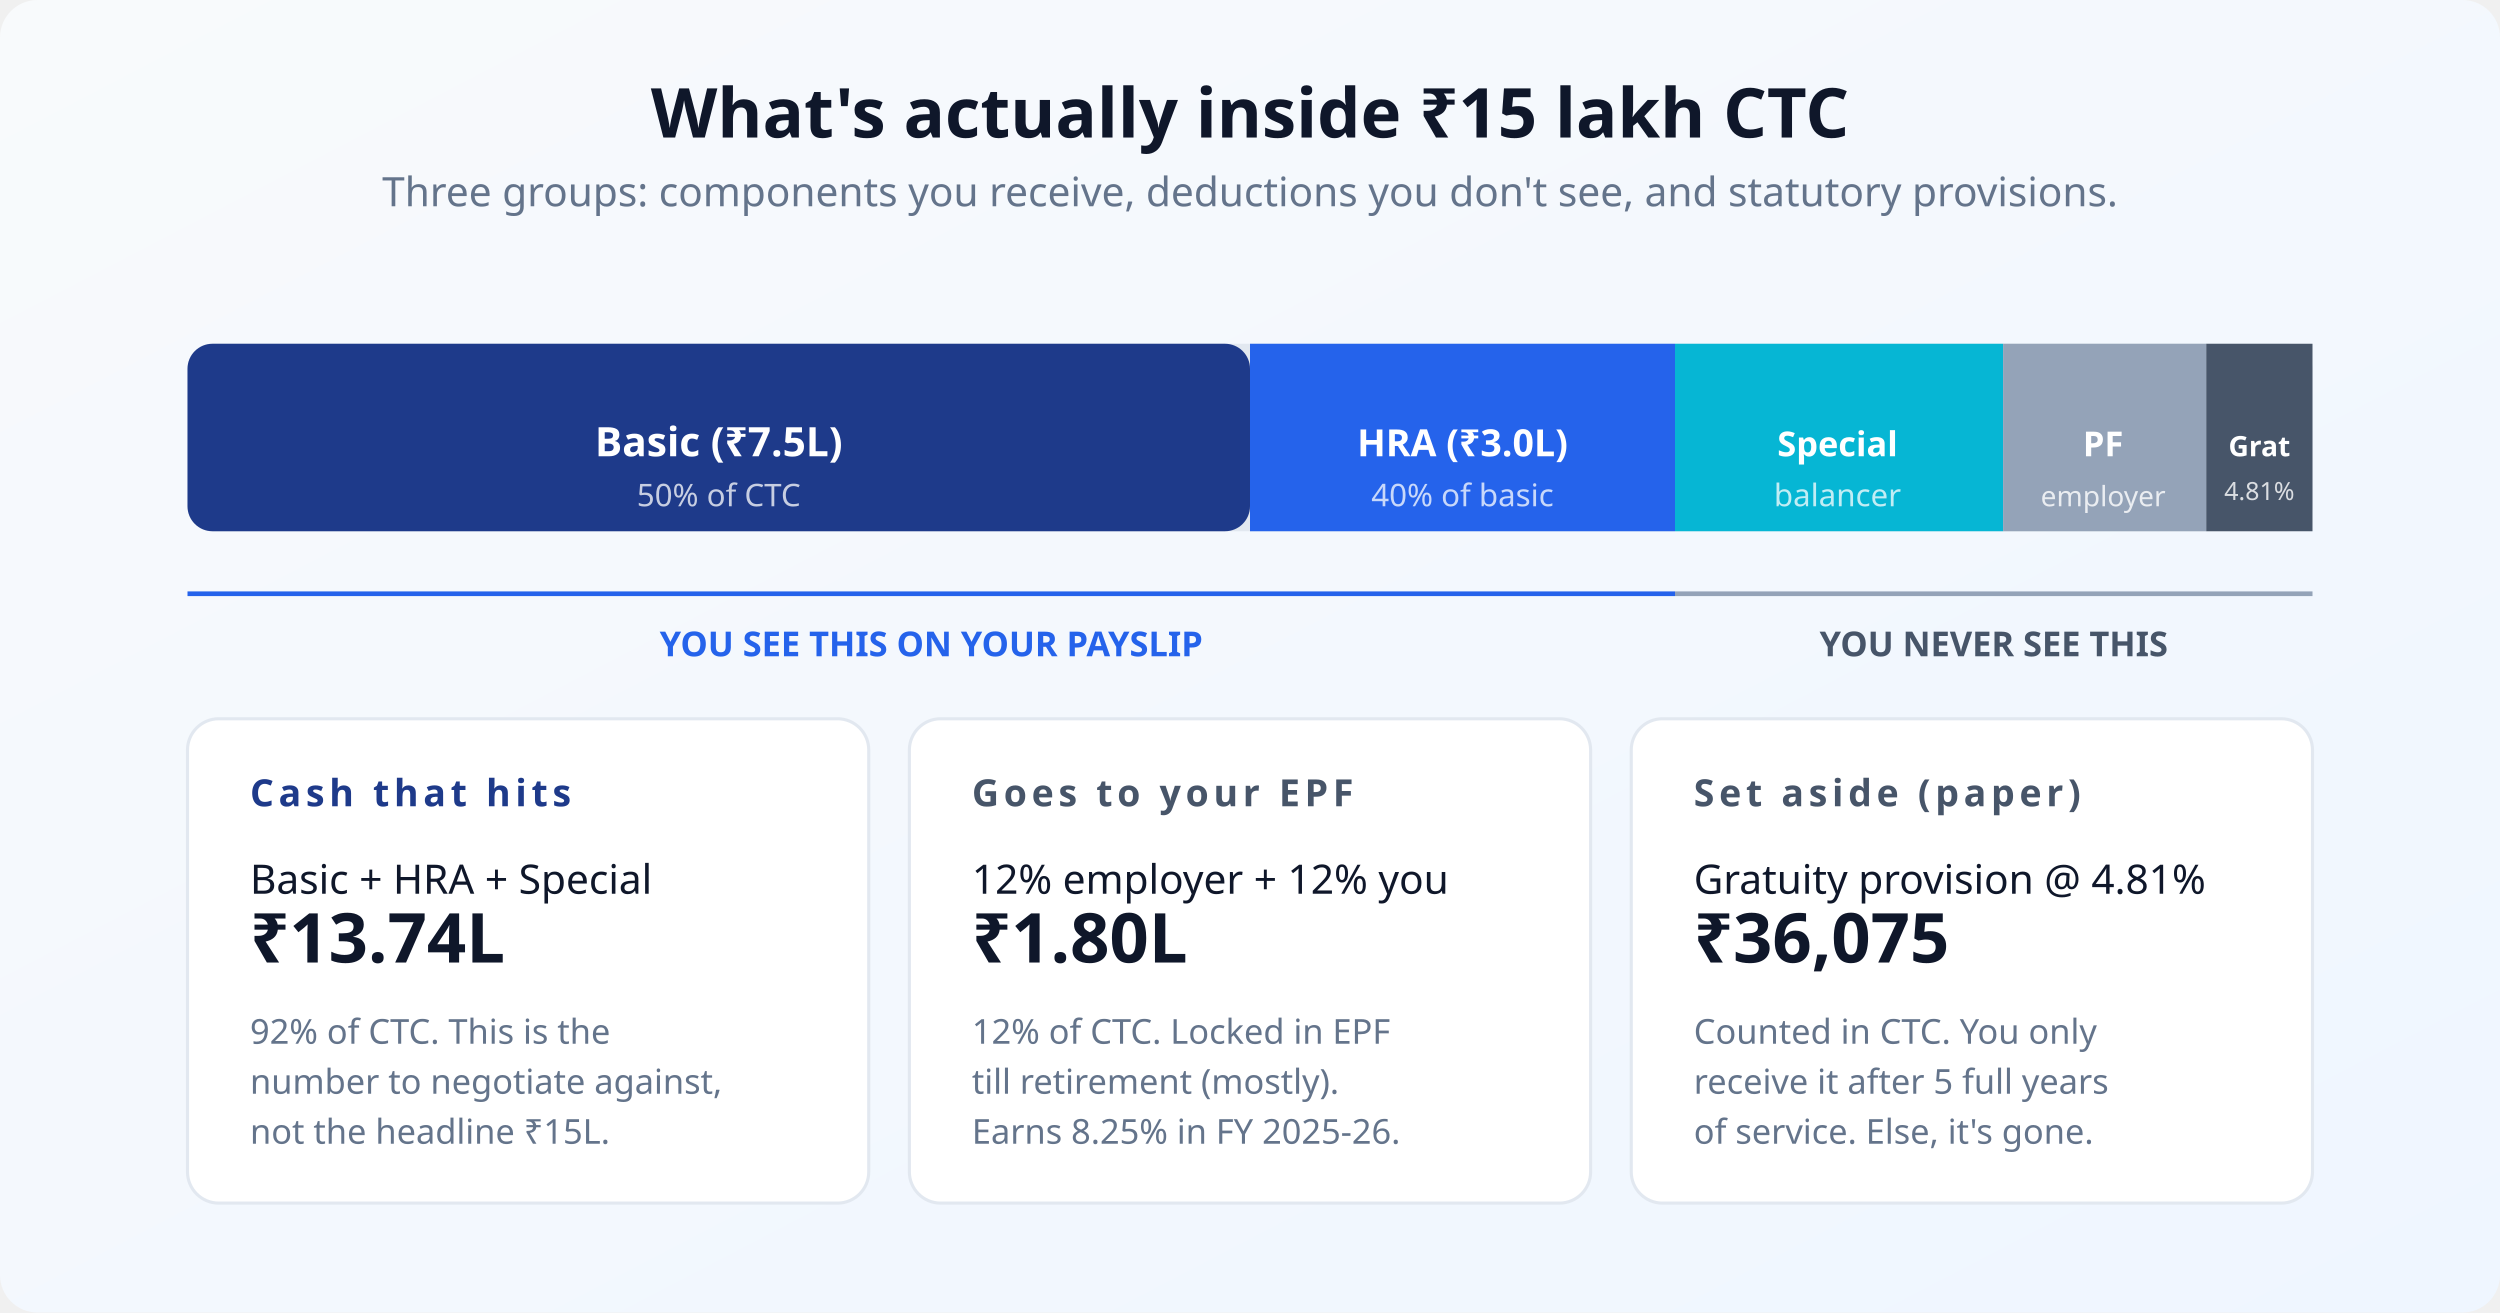
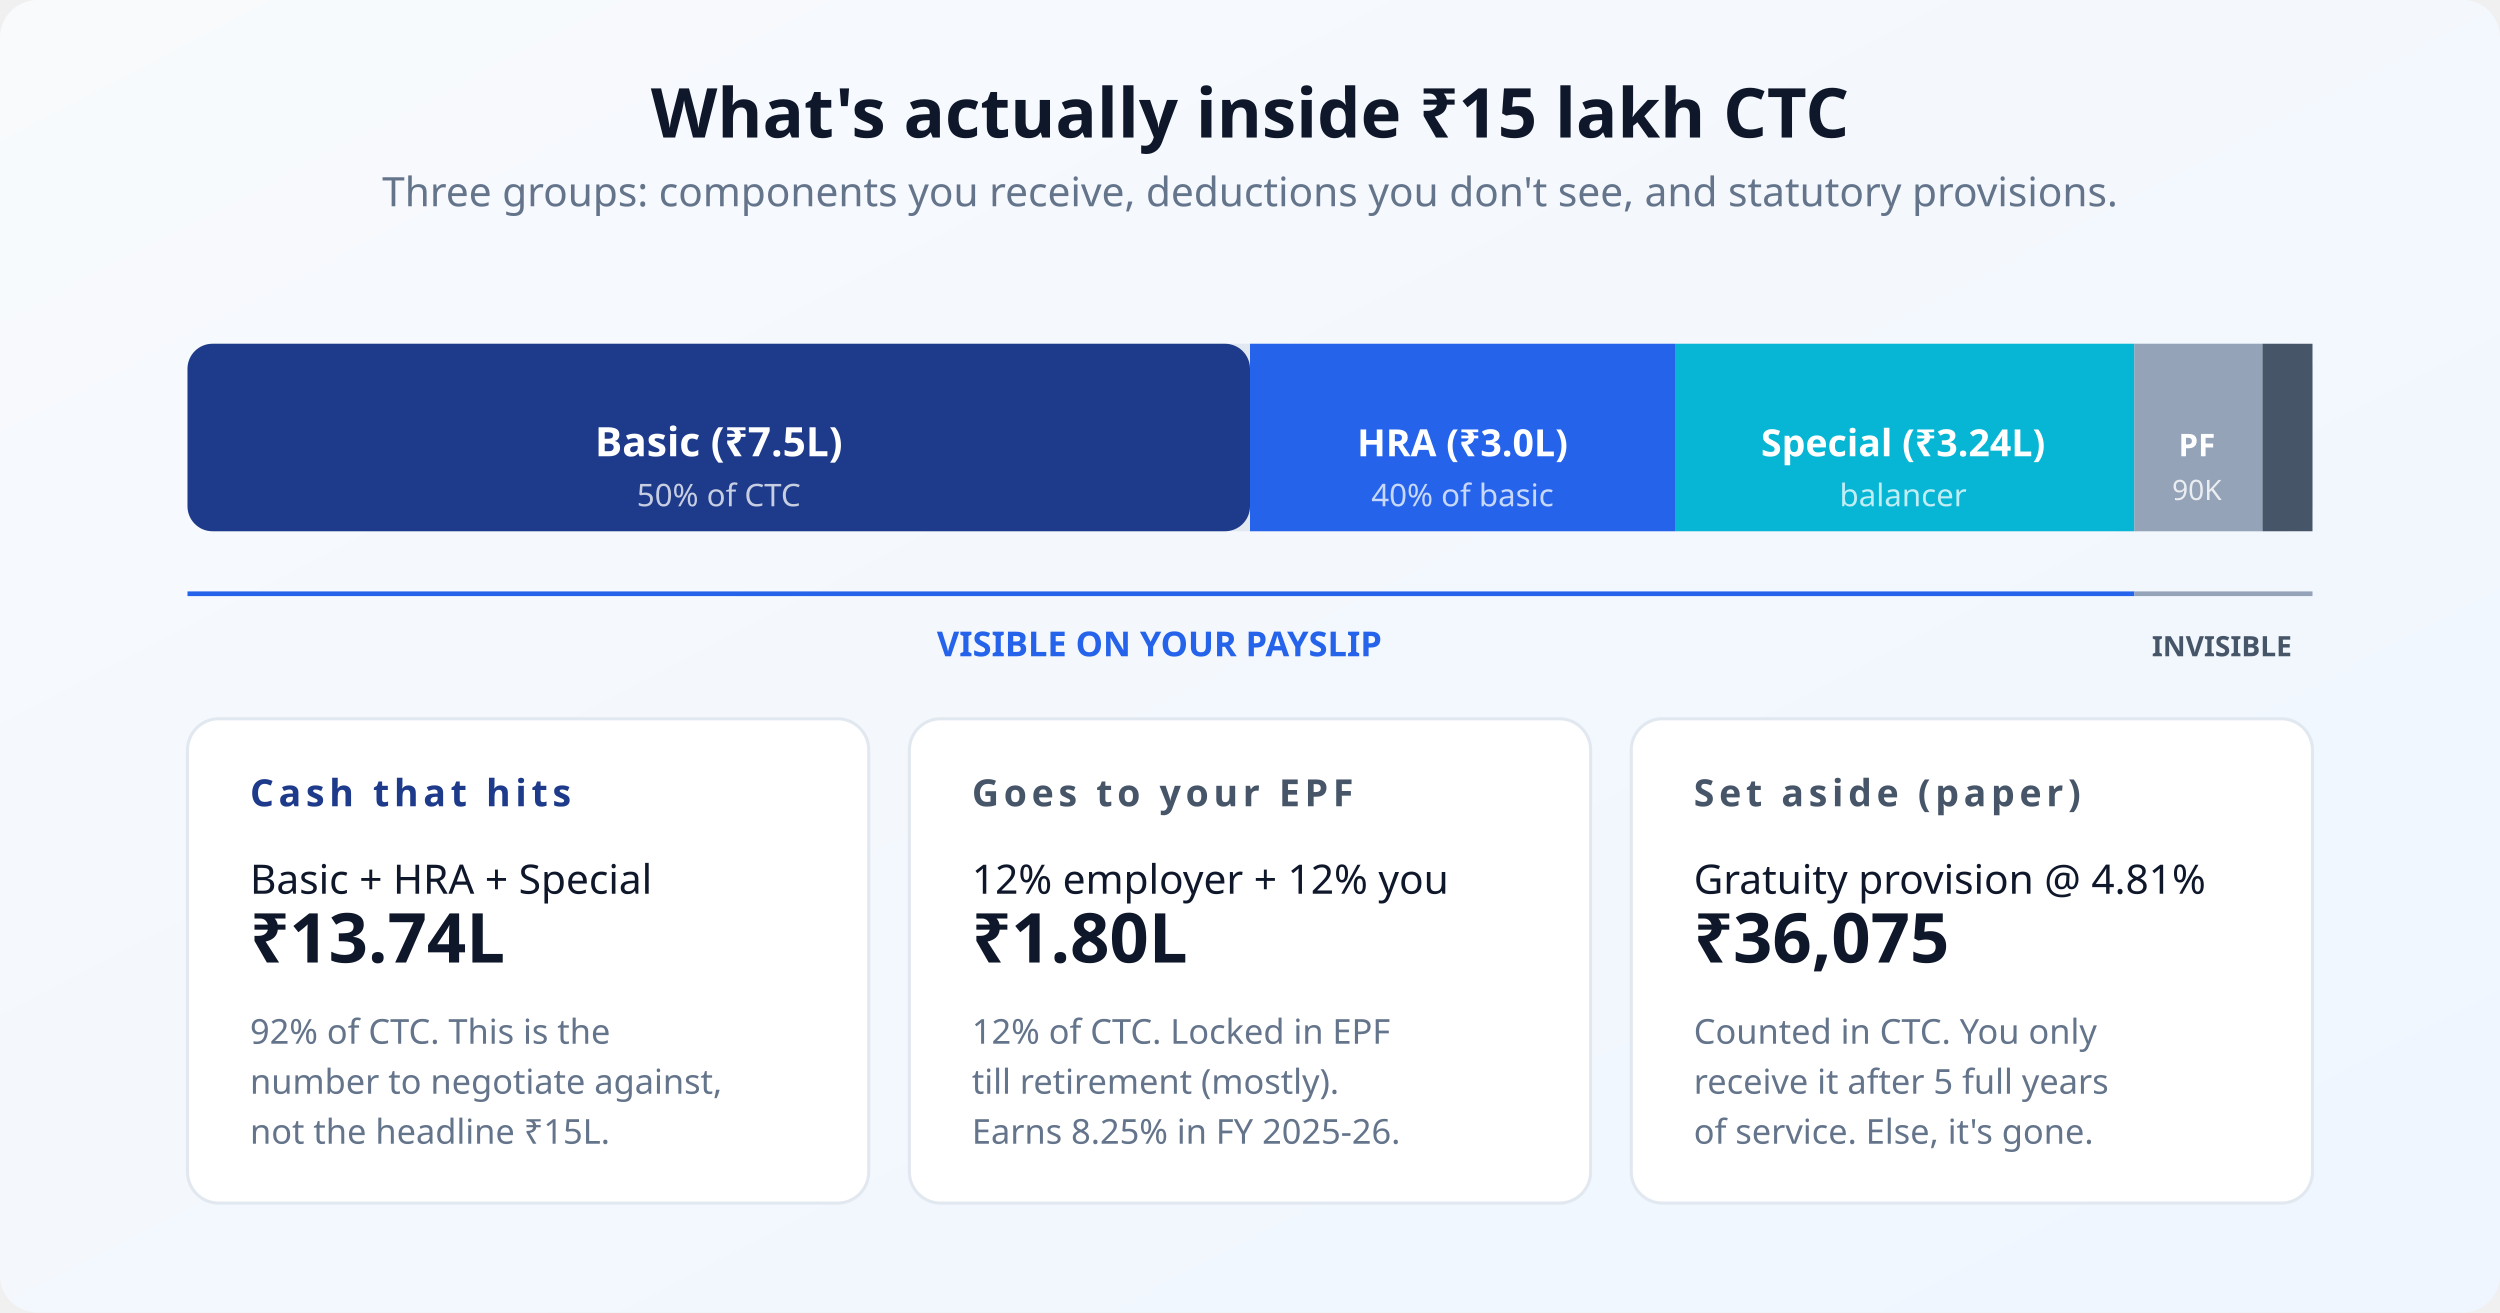
<svg xmlns="http://www.w3.org/2000/svg" viewBox="0 0 800 420" font-family="Plus Jakarta Sans, sans-serif">
  <defs>
    <linearGradient id="cmpBg" x1="0" y1="0" x2="1" y2="1">
      <stop offset="0" stop-color="#f8fafc" />
      <stop offset="1" stop-color="#eff6ff" />
    </linearGradient>
  </defs>
  <rect width="800" height="420" fill="url(#cmpBg)" rx="12" />
  <text x="400" y="44" font-size="22" font-weight="800" fill="#0f172a" text-anchor="middle">What's actually inside ₹15 lakh CTC</text>
  <text x="400" y="66" font-size="13" fill="#64748b" text-anchor="middle">Three groups: components you receive, deductions you don't see, and statutory provisions.</text>
  <g transform="translate(60,110)">
    <rect x="0" y="0" width="680" height="60" rx="8" fill="#e2e8f0" />
    <rect x="0" y="0" width="340" height="60" rx="8" fill="#1e3a8a" />
    <text x="170" y="36" font-size="13" font-weight="700" fill="#fff" text-anchor="middle">Basic (₹7.5L)</text>
    <text x="170" y="52" font-size="10" fill="#fff" text-anchor="middle" opacity=".75">50% of CTC</text>
    <rect x="340" y="0" width="136" height="60" fill="#2563eb" />
    <text x="408" y="36" font-size="12" font-weight="700" fill="#fff" text-anchor="middle">HRA (₹3.0L)</text>
    <text x="408" y="52" font-size="10" fill="#fff" text-anchor="middle" opacity=".75">40% of basic</text>
-     <rect x="476" y="0" width="105" height="60" fill="#06b6d4" />
-     <text x="528" y="36" font-size="11" font-weight="700" fill="#fff" text-anchor="middle">Special</text>
-     <text x="528" y="52" font-size="10" fill="#fff" text-anchor="middle" opacity=".75">balancer</text>
-     <rect x="581" y="0" width="65" height="60" fill="#94a3b8" />
-     <text x="613" y="36" font-size="11" font-weight="700" fill="#fff" text-anchor="middle">PF</text>
-     <text x="613" y="52" font-size="9" fill="#fff" text-anchor="middle" opacity=".8">employer</text>
-     <rect x="646" y="0" width="34" height="60" rx="0" fill="#475569" />
-     <text x="663" y="36" font-size="9" font-weight="700" fill="#fff" text-anchor="middle">Grat</text>
-     <text x="663" y="50" font-size="8" fill="#fff" text-anchor="middle" opacity=".8">4.81%</text>
-     <line x1="0" y1="80" x2="476" y2="80" stroke="#2563eb" stroke-width="1.5" />
-     <text x="238" y="100" font-size="11" font-weight="700" fill="#2563eb" text-anchor="middle">YOU SEE THIS ON YOUR PAYSLIP</text>
-     <line x1="476" y1="80" x2="680" y2="80" stroke="#94a3b8" stroke-width="1.5" />
-     <text x="578" y="100" font-size="11" font-weight="700" fill="#475569" text-anchor="middle">YOU NEVER SEE THIS</text>
+     <rect x="476" y="0" width="147" height="60" fill="#06b6d4" />
+     <text x="549" y="36" font-size="12" font-weight="700" fill="#fff" text-anchor="middle">Special (₹3.24L)</text>
+     <text x="549" y="52" font-size="10" fill="#fff" text-anchor="middle" opacity=".75">balancer</text>
+     <rect x="623" y="0" width="41" height="60" fill="#94a3b8" />
+     <text x="643" y="36" font-size="10" font-weight="700" fill="#fff" text-anchor="middle">PF</text>
+     <text x="643" y="50" font-size="9" fill="#fff" text-anchor="middle" opacity=".8">90K</text>
+     <rect x="664" y="0" width="16" height="60" rx="0" fill="#475569" />
+     <line x1="0" y1="80" x2="623" y2="80" stroke="#2563eb" stroke-width="1.5" />
+     <text x="311" y="100" font-size="11" font-weight="700" fill="#2563eb" text-anchor="middle">VISIBLE ON YOUR PAYSLIP</text>
+     <line x1="623" y1="80" x2="680" y2="80" stroke="#94a3b8" stroke-width="1.5" />
+     <text x="651" y="100" font-size="9" font-weight="700" fill="#475569" text-anchor="middle">INVISIBLE</text>
  </g>
  <g transform="translate(60,230)">
    <rect x="0" y="0" width="218" height="155" rx="10" fill="#fff" stroke="#e2e8f0" />
    <text x="20" y="28" font-size="12" font-weight="700" fill="#1e3a8a" text-transform="uppercase" letter-spacing="1.5">Cash that hits</text>
    <text x="20" y="56" font-size="13" fill="#0f172a">Basic + HRA + Special</text>
    <text x="20" y="78" font-size="22" font-weight="800" fill="#0f172a">₹13.74L</text>
    <text x="20" y="104" font-size="11" fill="#64748b">92% of CTC. This is the</text>
    <text x="20" y="120" font-size="11" fill="#64748b">number to negotiate against,</text>
    <text x="20" y="136" font-size="11" fill="#64748b">not the headline ₹15L.</text>
  </g>
  <g transform="translate(291,230)">
    <rect x="0" y="0" width="218" height="155" rx="10" fill="#fff" stroke="#e2e8f0" />
    <text x="20" y="28" font-size="12" font-weight="700" fill="#475569" text-transform="uppercase" letter-spacing="1.5">Goes to your EPF</text>
    <text x="20" y="56" font-size="13" fill="#0f172a">12% employer + 12% you</text>
    <text x="20" y="78" font-size="22" font-weight="800" fill="#0f172a">₹1.80L</text>
    <text x="20" y="104" font-size="11" fill="#64748b">12% of CTC. Locked in EPF</text>
    <text x="20" y="120" font-size="11" fill="#64748b">till retirement (mostly).</text>
    <text x="20" y="136" font-size="11" fill="#64748b">Earns 8.25% in FY 2025-26.</text>
  </g>
  <g transform="translate(522,230)">
    <rect x="0" y="0" width="218" height="155" rx="10" fill="#fff" stroke="#e2e8f0" />
    <text x="20" y="28" font-size="12" font-weight="700" fill="#475569" text-transform="uppercase" letter-spacing="1.5">Set aside (paper)</text>
    <text x="20" y="56" font-size="13" fill="#0f172a">Gratuity provision @ 4.81%</text>
    <text x="20" y="78" font-size="22" font-weight="800" fill="#0f172a">₹36,075</text>
    <text x="20" y="104" font-size="11" fill="#64748b">Counted in CTC. You only</text>
    <text x="20" y="120" font-size="11" fill="#64748b">receive it after 5 full years</text>
    <text x="20" y="136" font-size="11" fill="#64748b">of service. Else, it's gone.</text>
  </g>
</svg>
